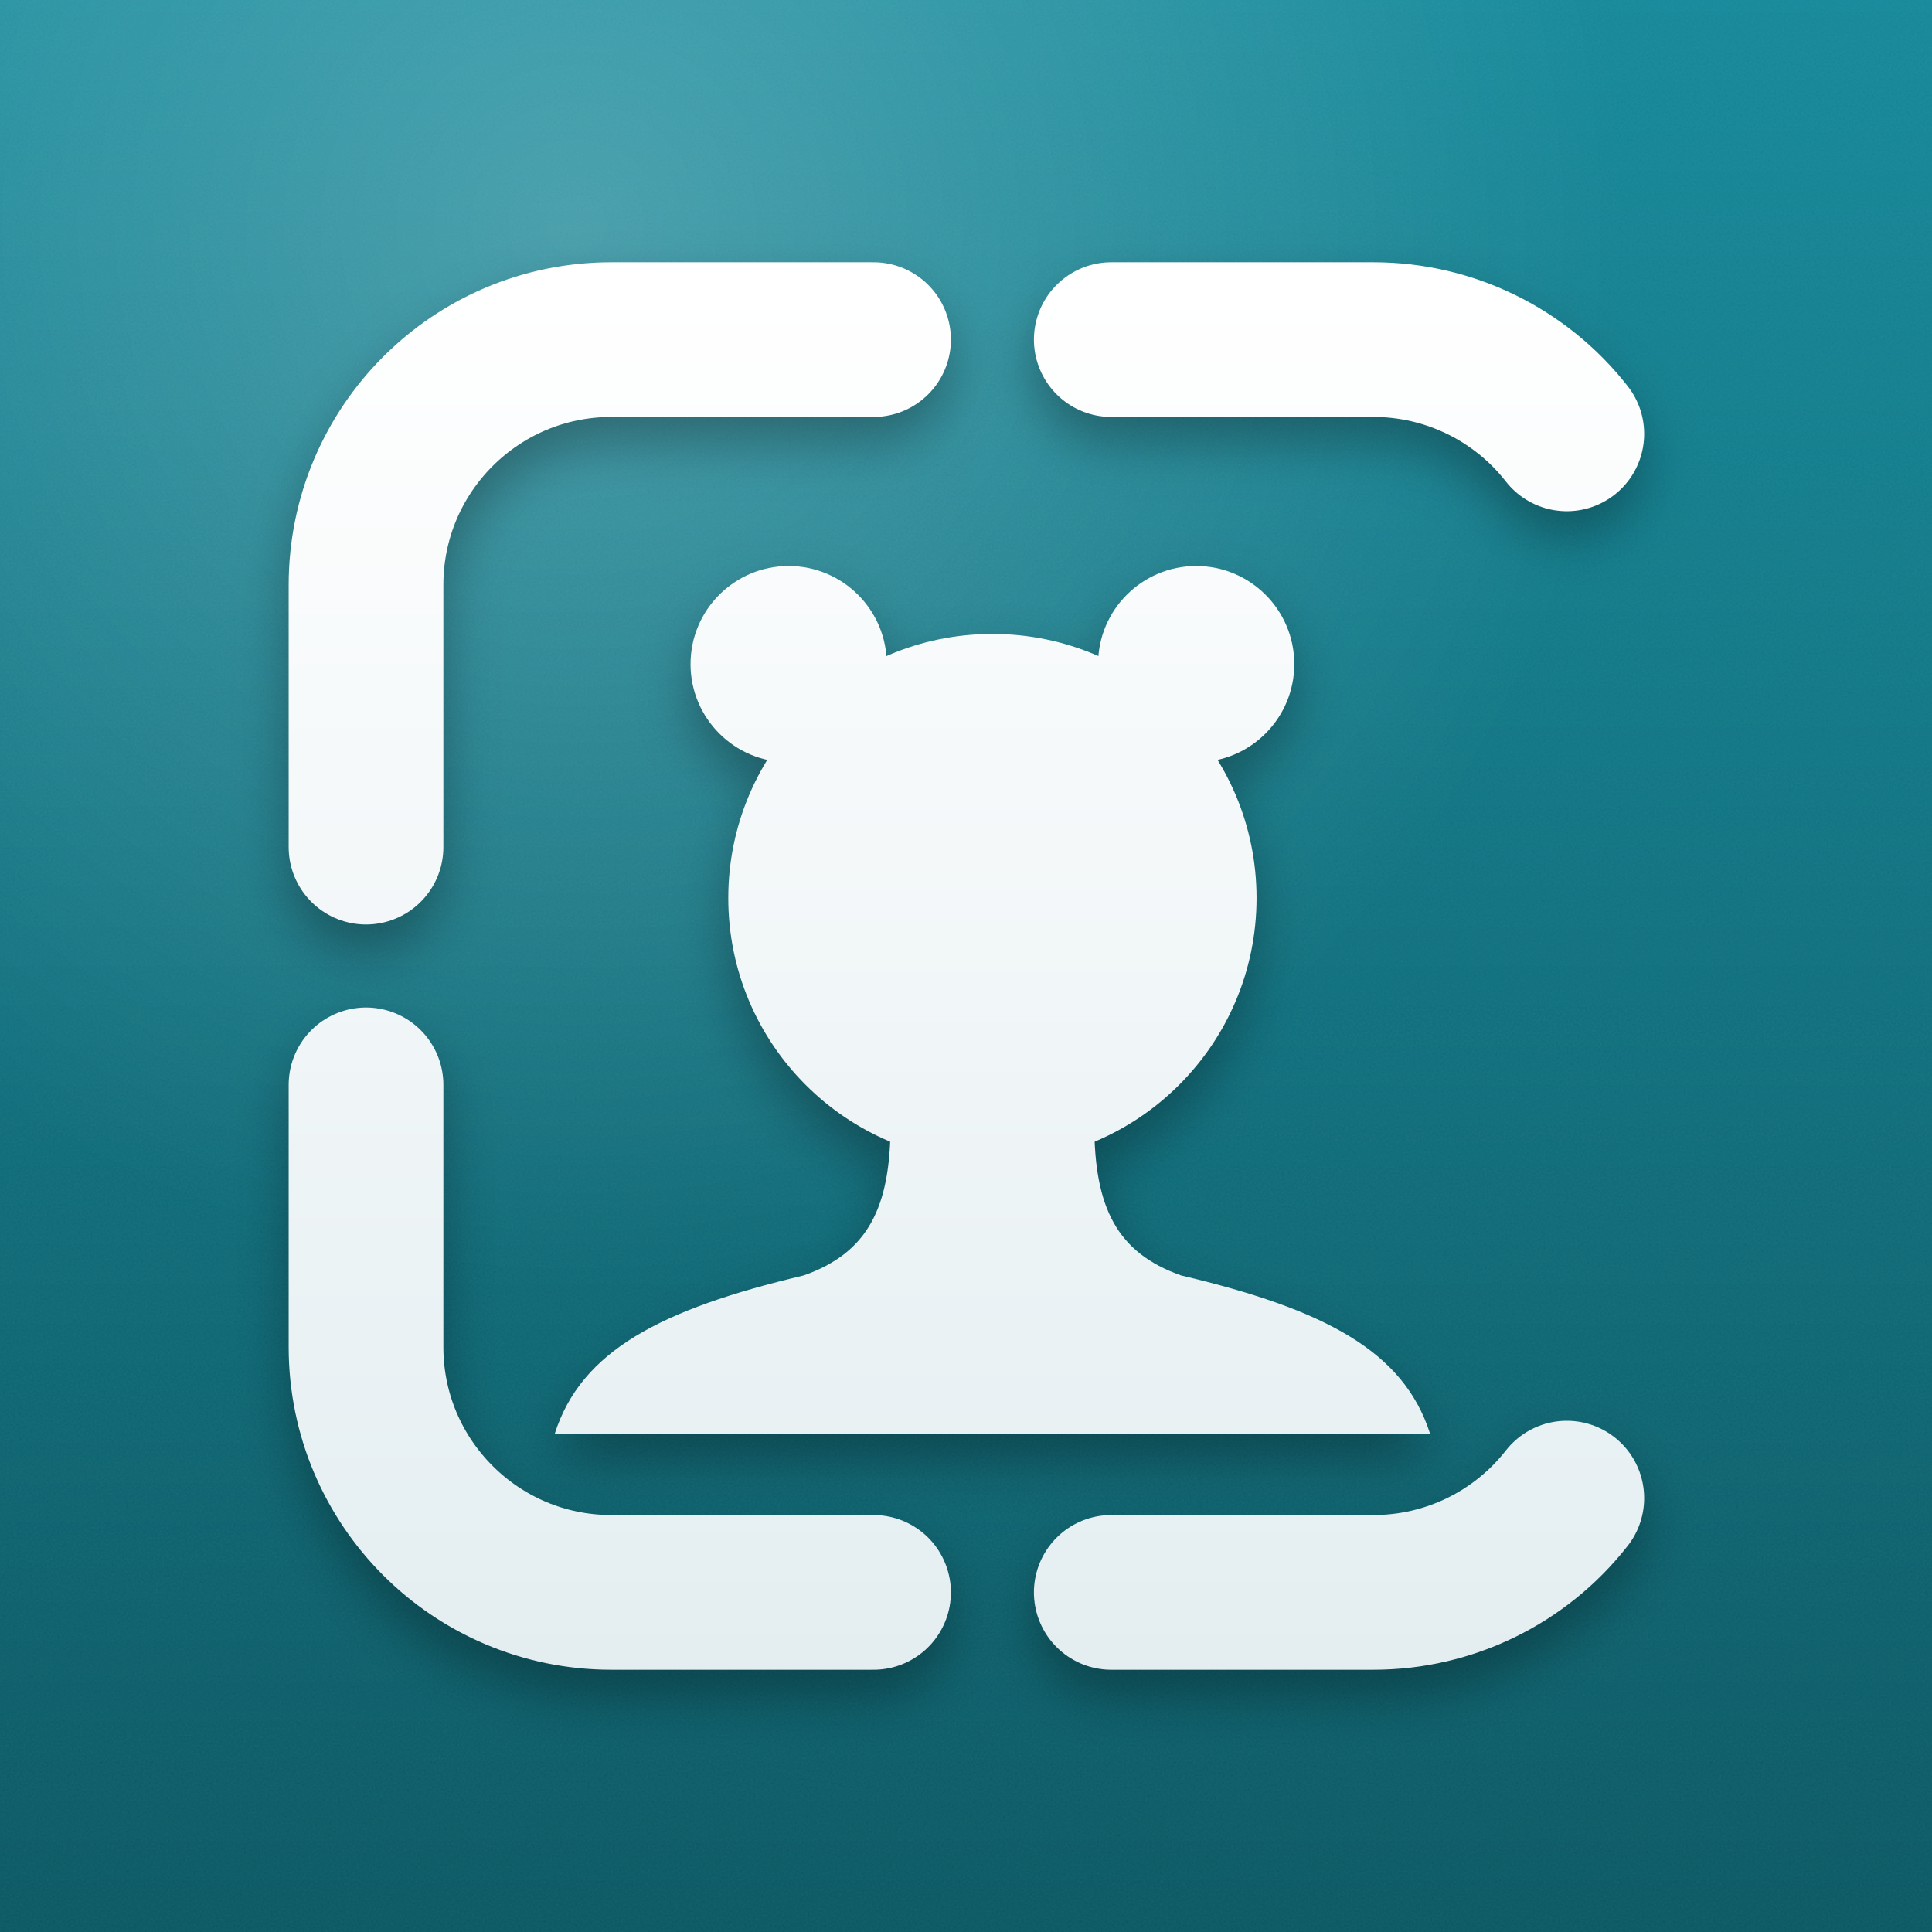
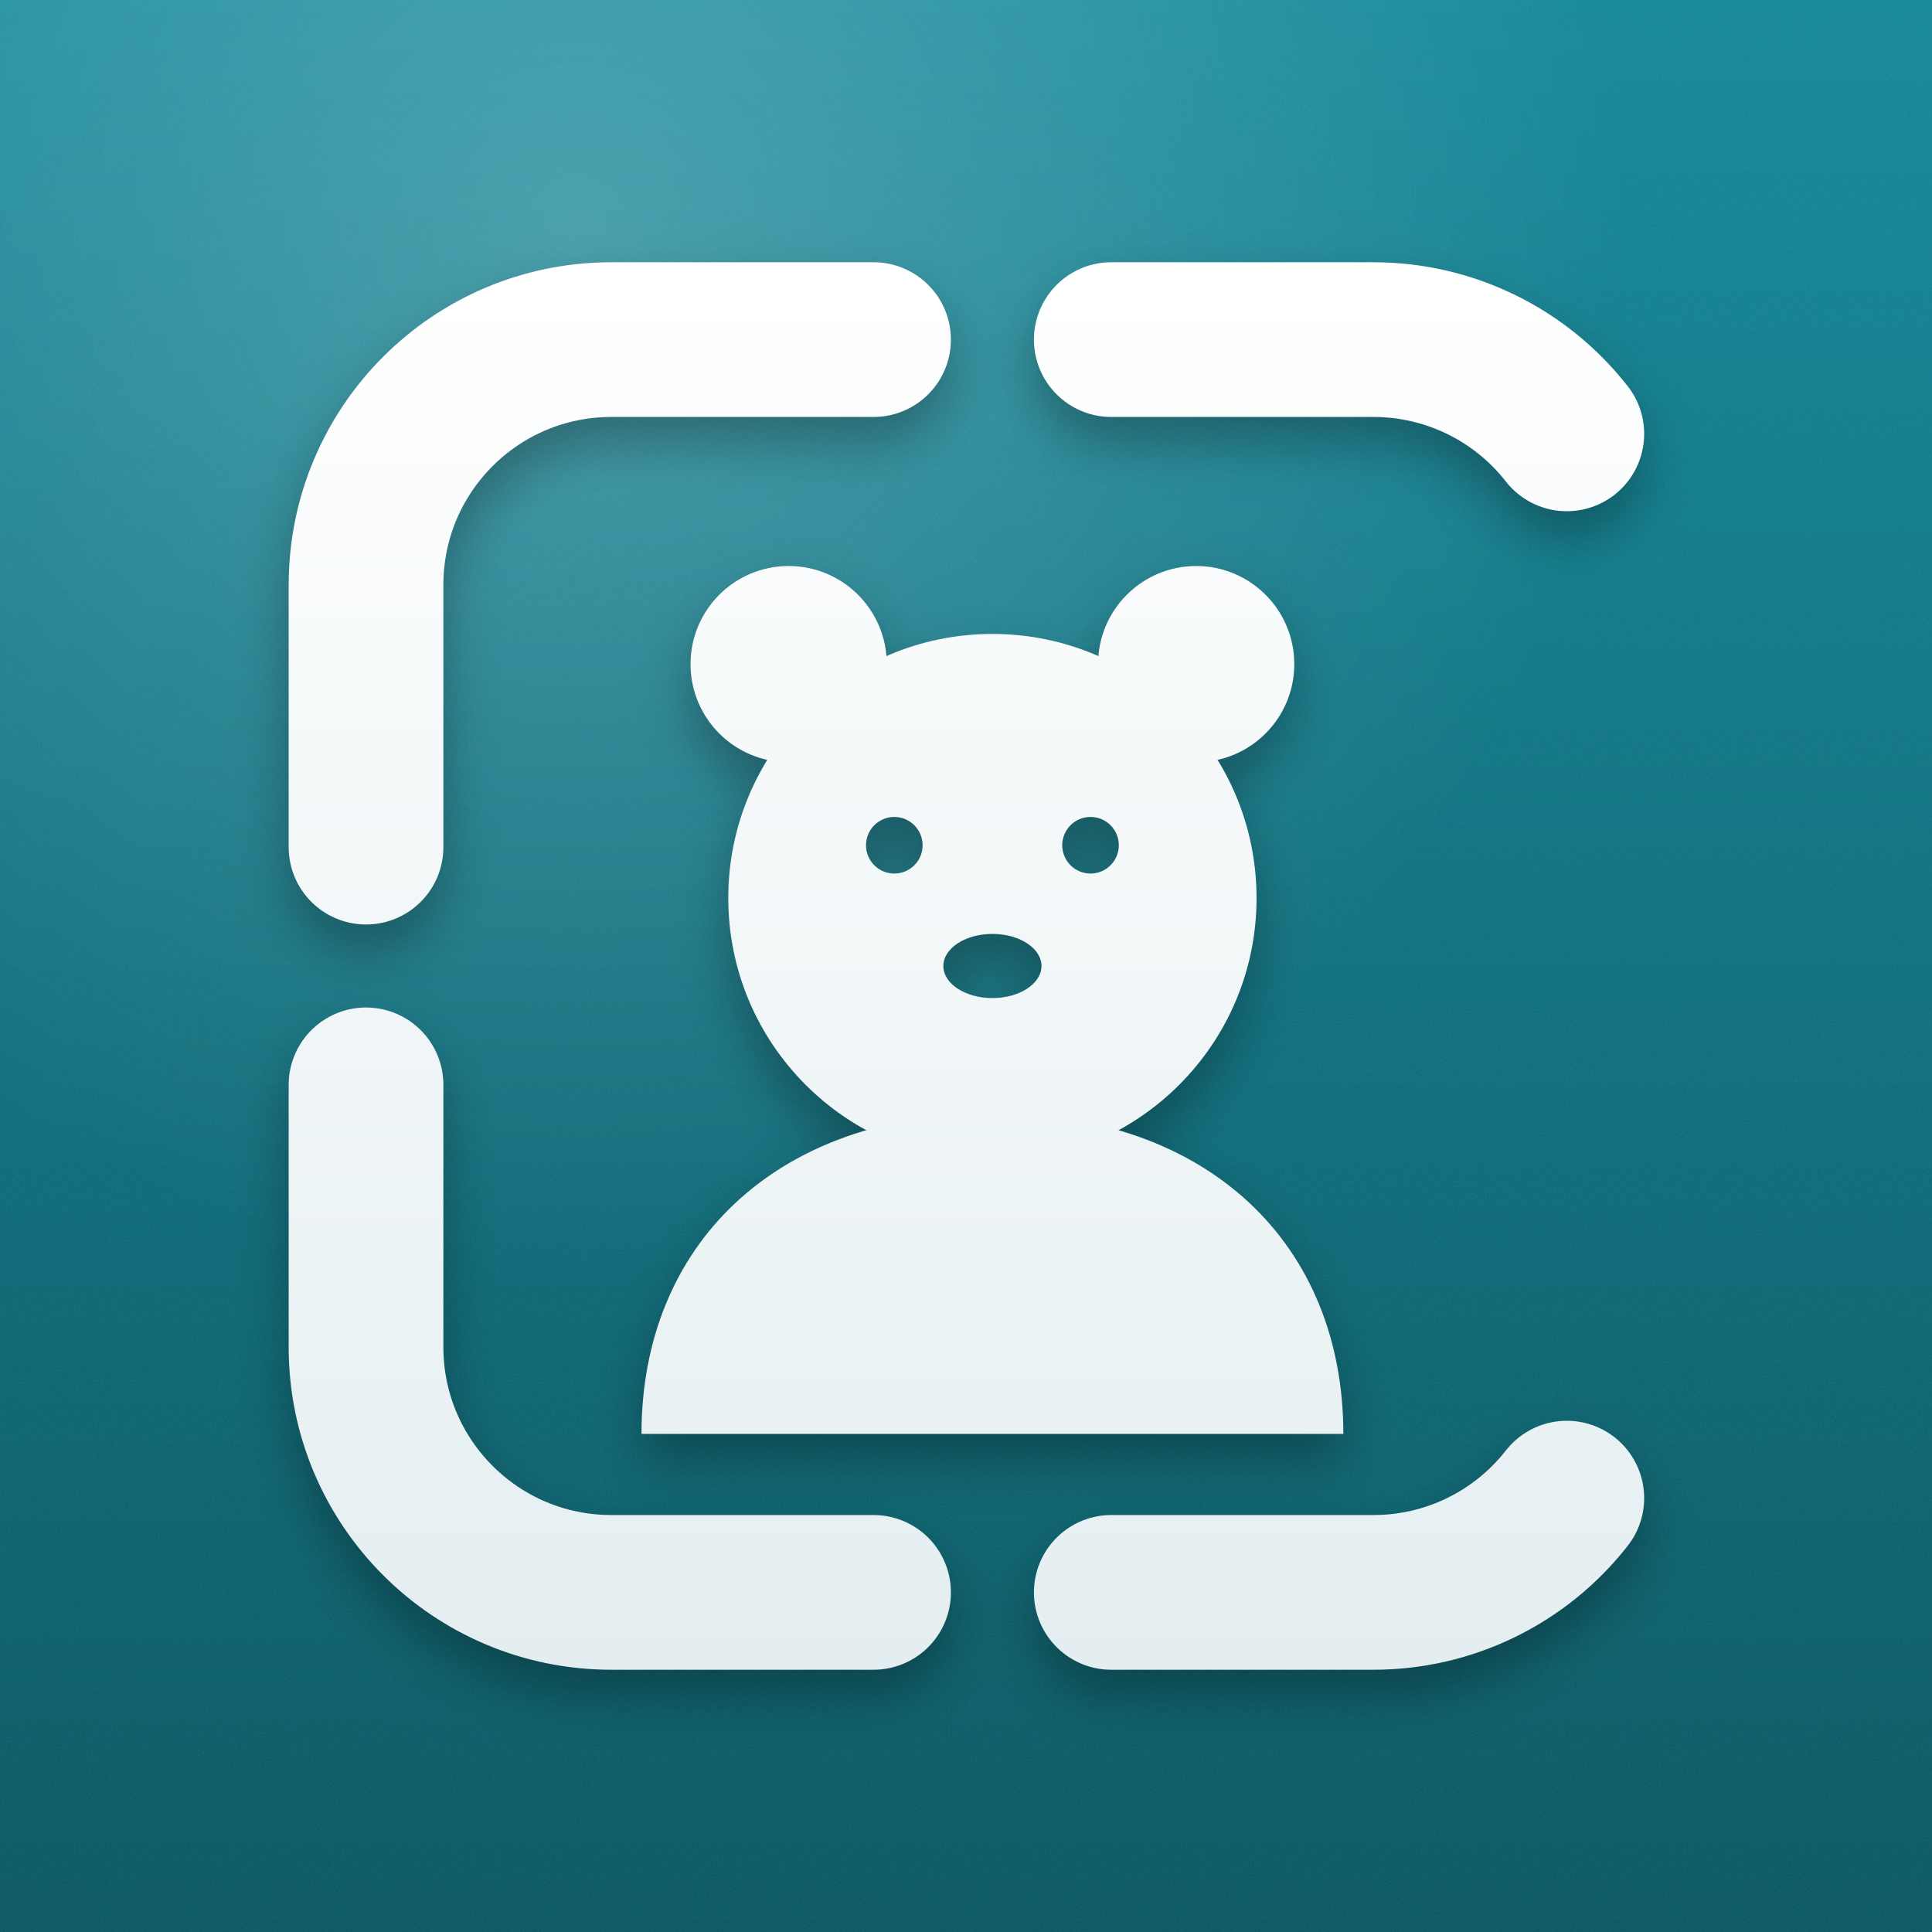
<svg xmlns="http://www.w3.org/2000/svg" viewBox="0 0 1024 1024">
  <defs>
    <linearGradient id="field" x1="0" y1="0" x2="0" y2="1">
      <stop offset="0" stop-color="#15899A" />
      <stop offset="1" stop-color="#0A5863" />
    </linearGradient>
    <radialGradient id="light" cx="0.3" cy="0.12" r="0.9">
      <stop offset="0" stop-color="#FFFFFF" stop-opacity="0.22" />
      <stop offset="0.6" stop-color="#FFFFFF" stop-opacity="0" />
    </radialGradient>
    <linearGradient id="mark" gradientUnits="userSpaceOnUse" x1="0" y1="150" x2="0" y2="880">
      <stop offset="0" stop-color="#FFFFFF" />
      <stop offset="1" stop-color="#E4EEF1" />
    </linearGradient>
    <filter id="grain" x="0" y="0" width="1" height="1" color-interpolation-filters="sRGB">
      <feTurbulence type="fractalNoise" baseFrequency="0.9" numOctaves="2" seed="7" result="n" />
      <feColorMatrix in="n" type="matrix" values="0 0 0 0 1  0 0 0 0 1  0 0 0 0 1  0.33 0.33 0.33 0 -0.28" />
    </filter>
    <filter id="shadow" x="-0.2" y="-0.2" width="1.4" height="1.4" color-interpolation-filters="sRGB">
      <feGaussianBlur in="SourceAlpha" stdDeviation="14" />
      <feOffset dy="14" />
      <feComponentTransfer>
        <feFuncA type="linear" slope="0.30" />
      </feComponentTransfer>
    </filter>
    <mask id="cut" maskUnits="userSpaceOnUse" x="0" y="0" width="1024" height="1024">
      <rect width="1024" height="1024" fill="#FFFFFF" />
+       <circle fill="#000000" stroke="none" cx="474" cy="448" r="15" />
+       <circle fill="#000000" stroke="none" cx="578" cy="448" r="15" />
+       <ellipse fill="#000000" stroke="none" cx="526" cy="512" rx="26" ry="17" />
    </mask>
    <g id="glyph" mask="url(#cut)">
      <g fill="none" stroke-width="82" stroke-linecap="round" stroke-linejoin="round">
        <path d="M 463 180 H 324 A 130 130 0 0 0 194 310 V 449" />
        <path d="M 463 844 H 324 A 130 130 0 0 1 194 714 V 575" />
        <path d="M 589 180 H 728 A 130 130 0 0 1 830.44 229.96" />
        <path d="M 589 844 H 728 A 130 130 0 0 0 830.44 794.04" />
      </g>
      <g stroke="none">
-         <path d="M 472 596 C 472 640 460 664 426 676 C 350 694 308 716 294 760 H 758 C 744 716 702 694 626 676 C 592 664 580 640 580 596 Z" />
+         <path d="M 340 760 C 340 660 411 590 526 590 C 641 590 712 660 712 760 Z" />
        <circle cx="526" cy="476" r="140" />
        <circle cx="418" cy="352" r="52" />
        <circle cx="634" cy="352" r="52" />
      </g>
    </g>
  </defs>
  <rect width="1024" height="1024" fill="url(#field)" />
  <rect width="1024" height="1024" fill="url(#light)" />
  <rect width="1024" height="1024" filter="url(#grain)" opacity="0.10" />
  <use href="#glyph" fill="#000000" stroke="#000000" filter="url(#shadow)" />
  <use href="#glyph" fill="url(#mark)" stroke="url(#mark)" />
</svg>
